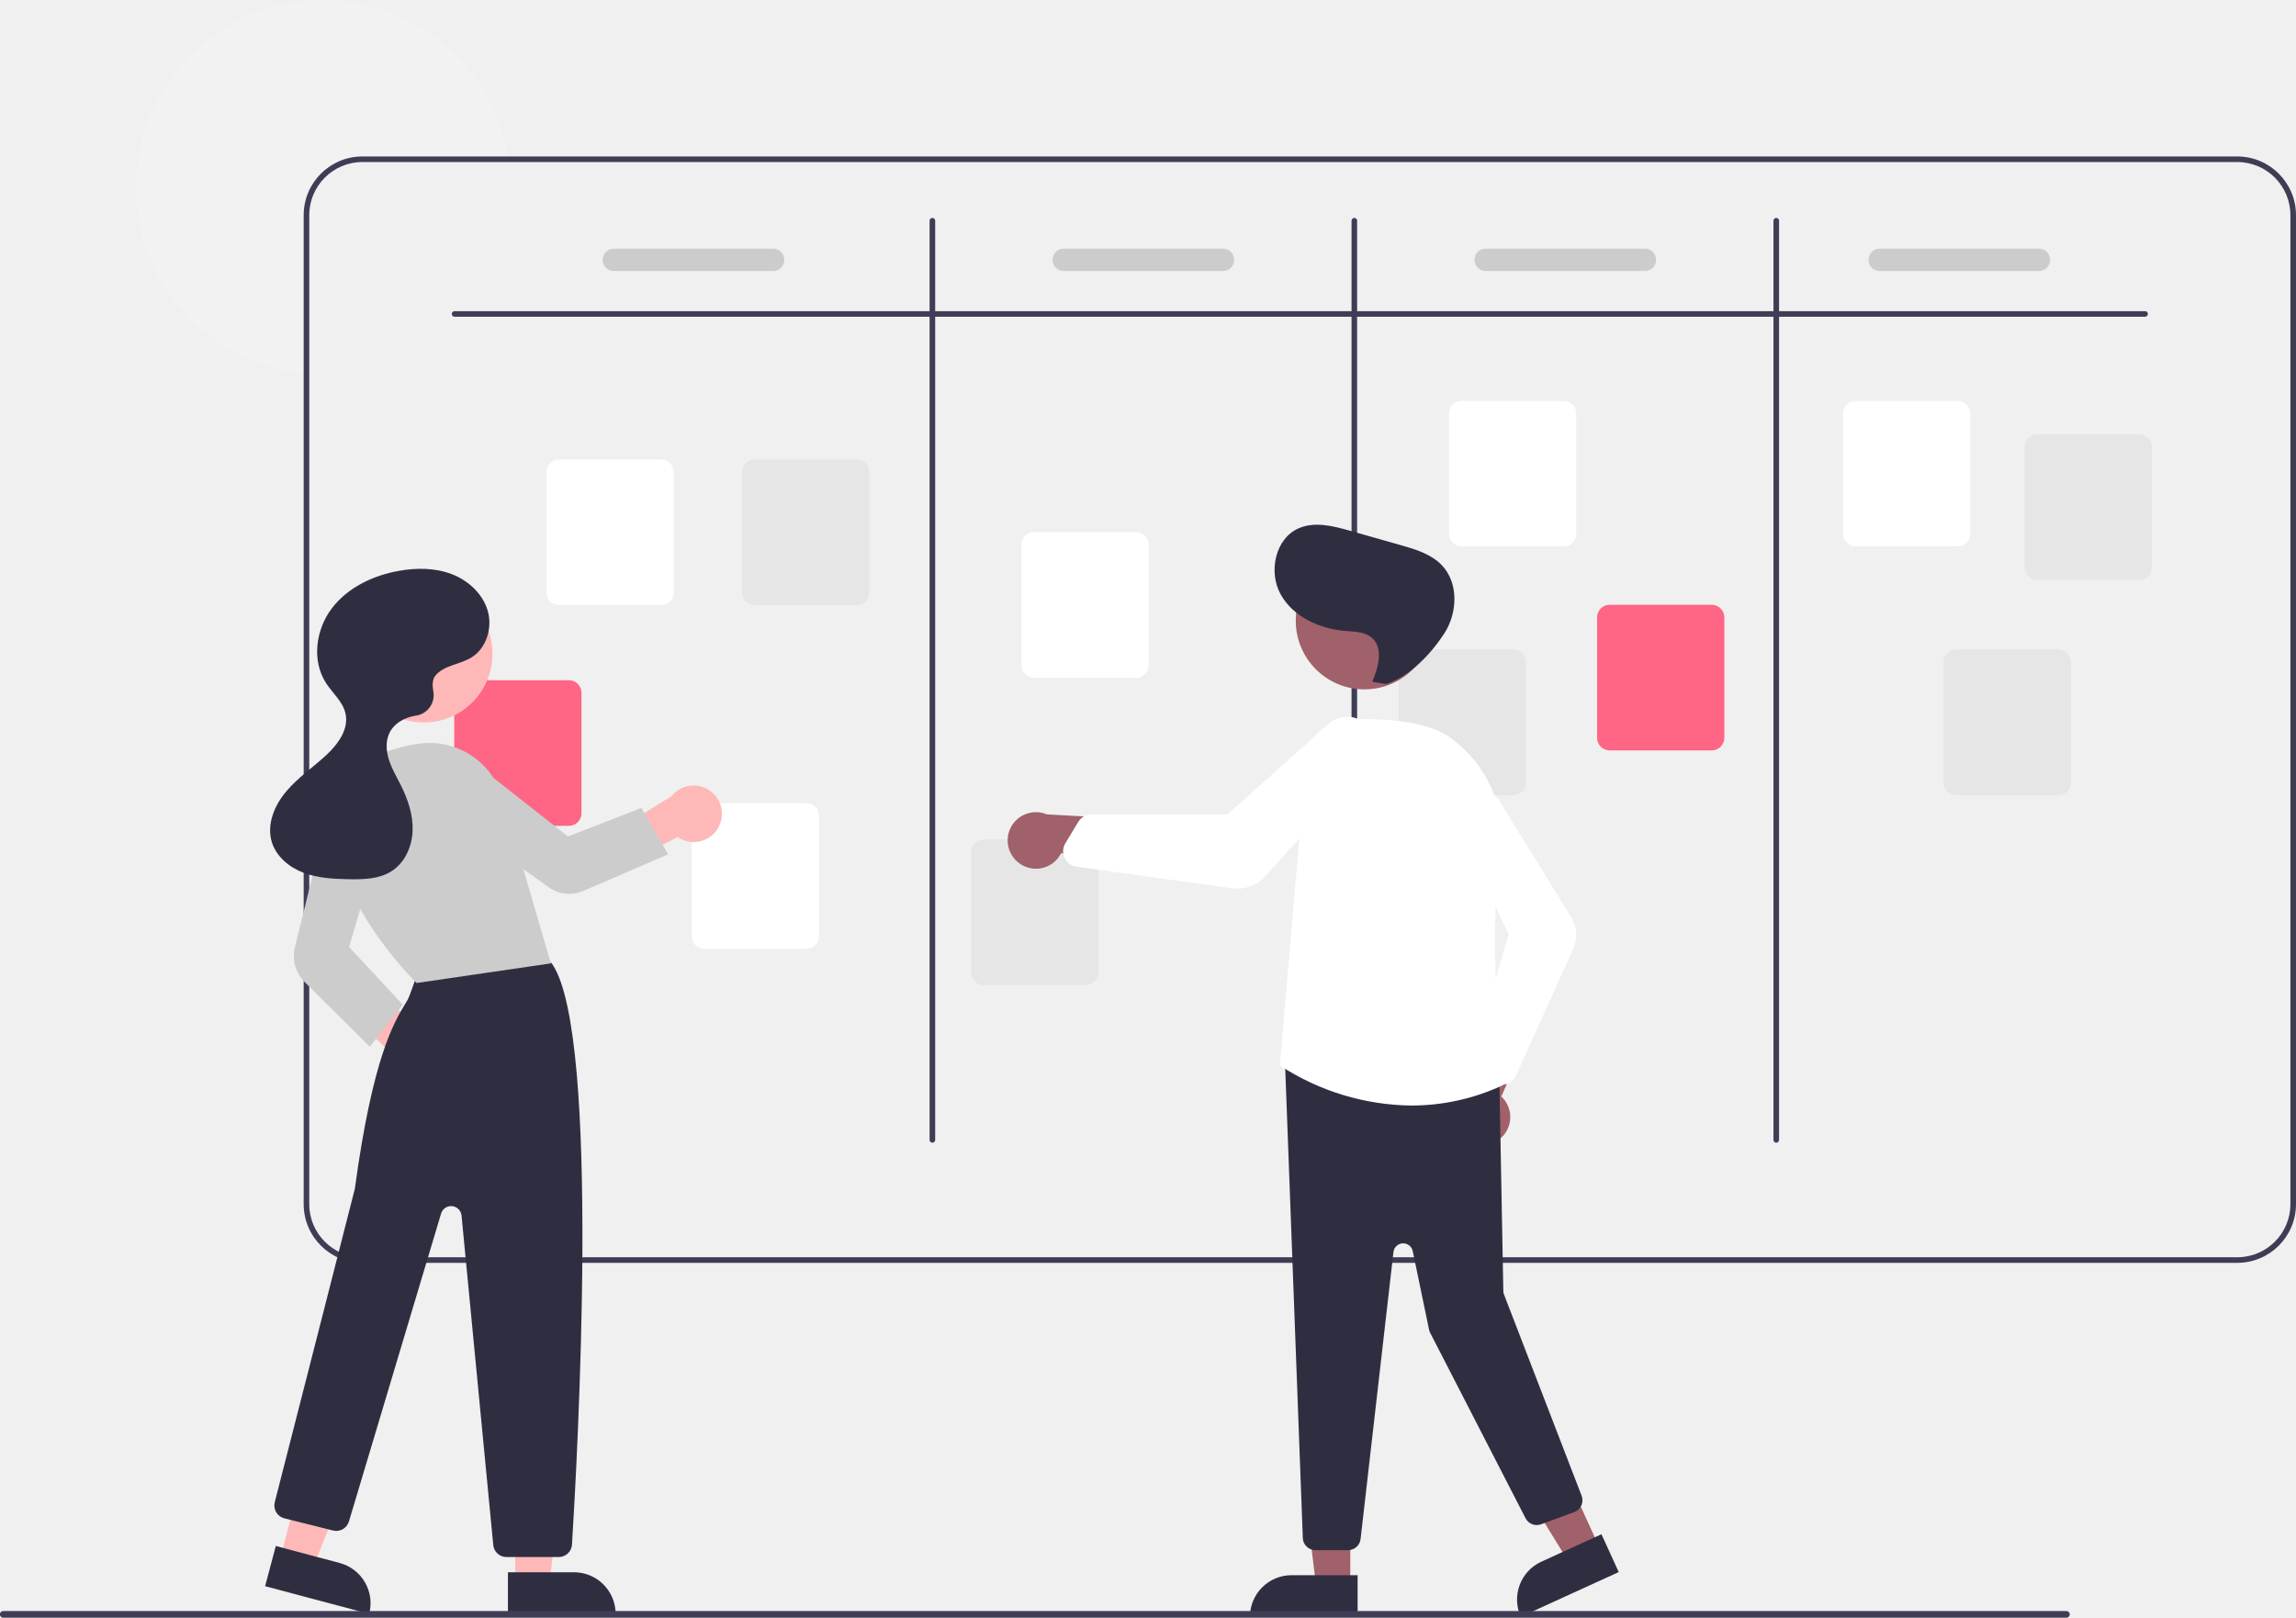
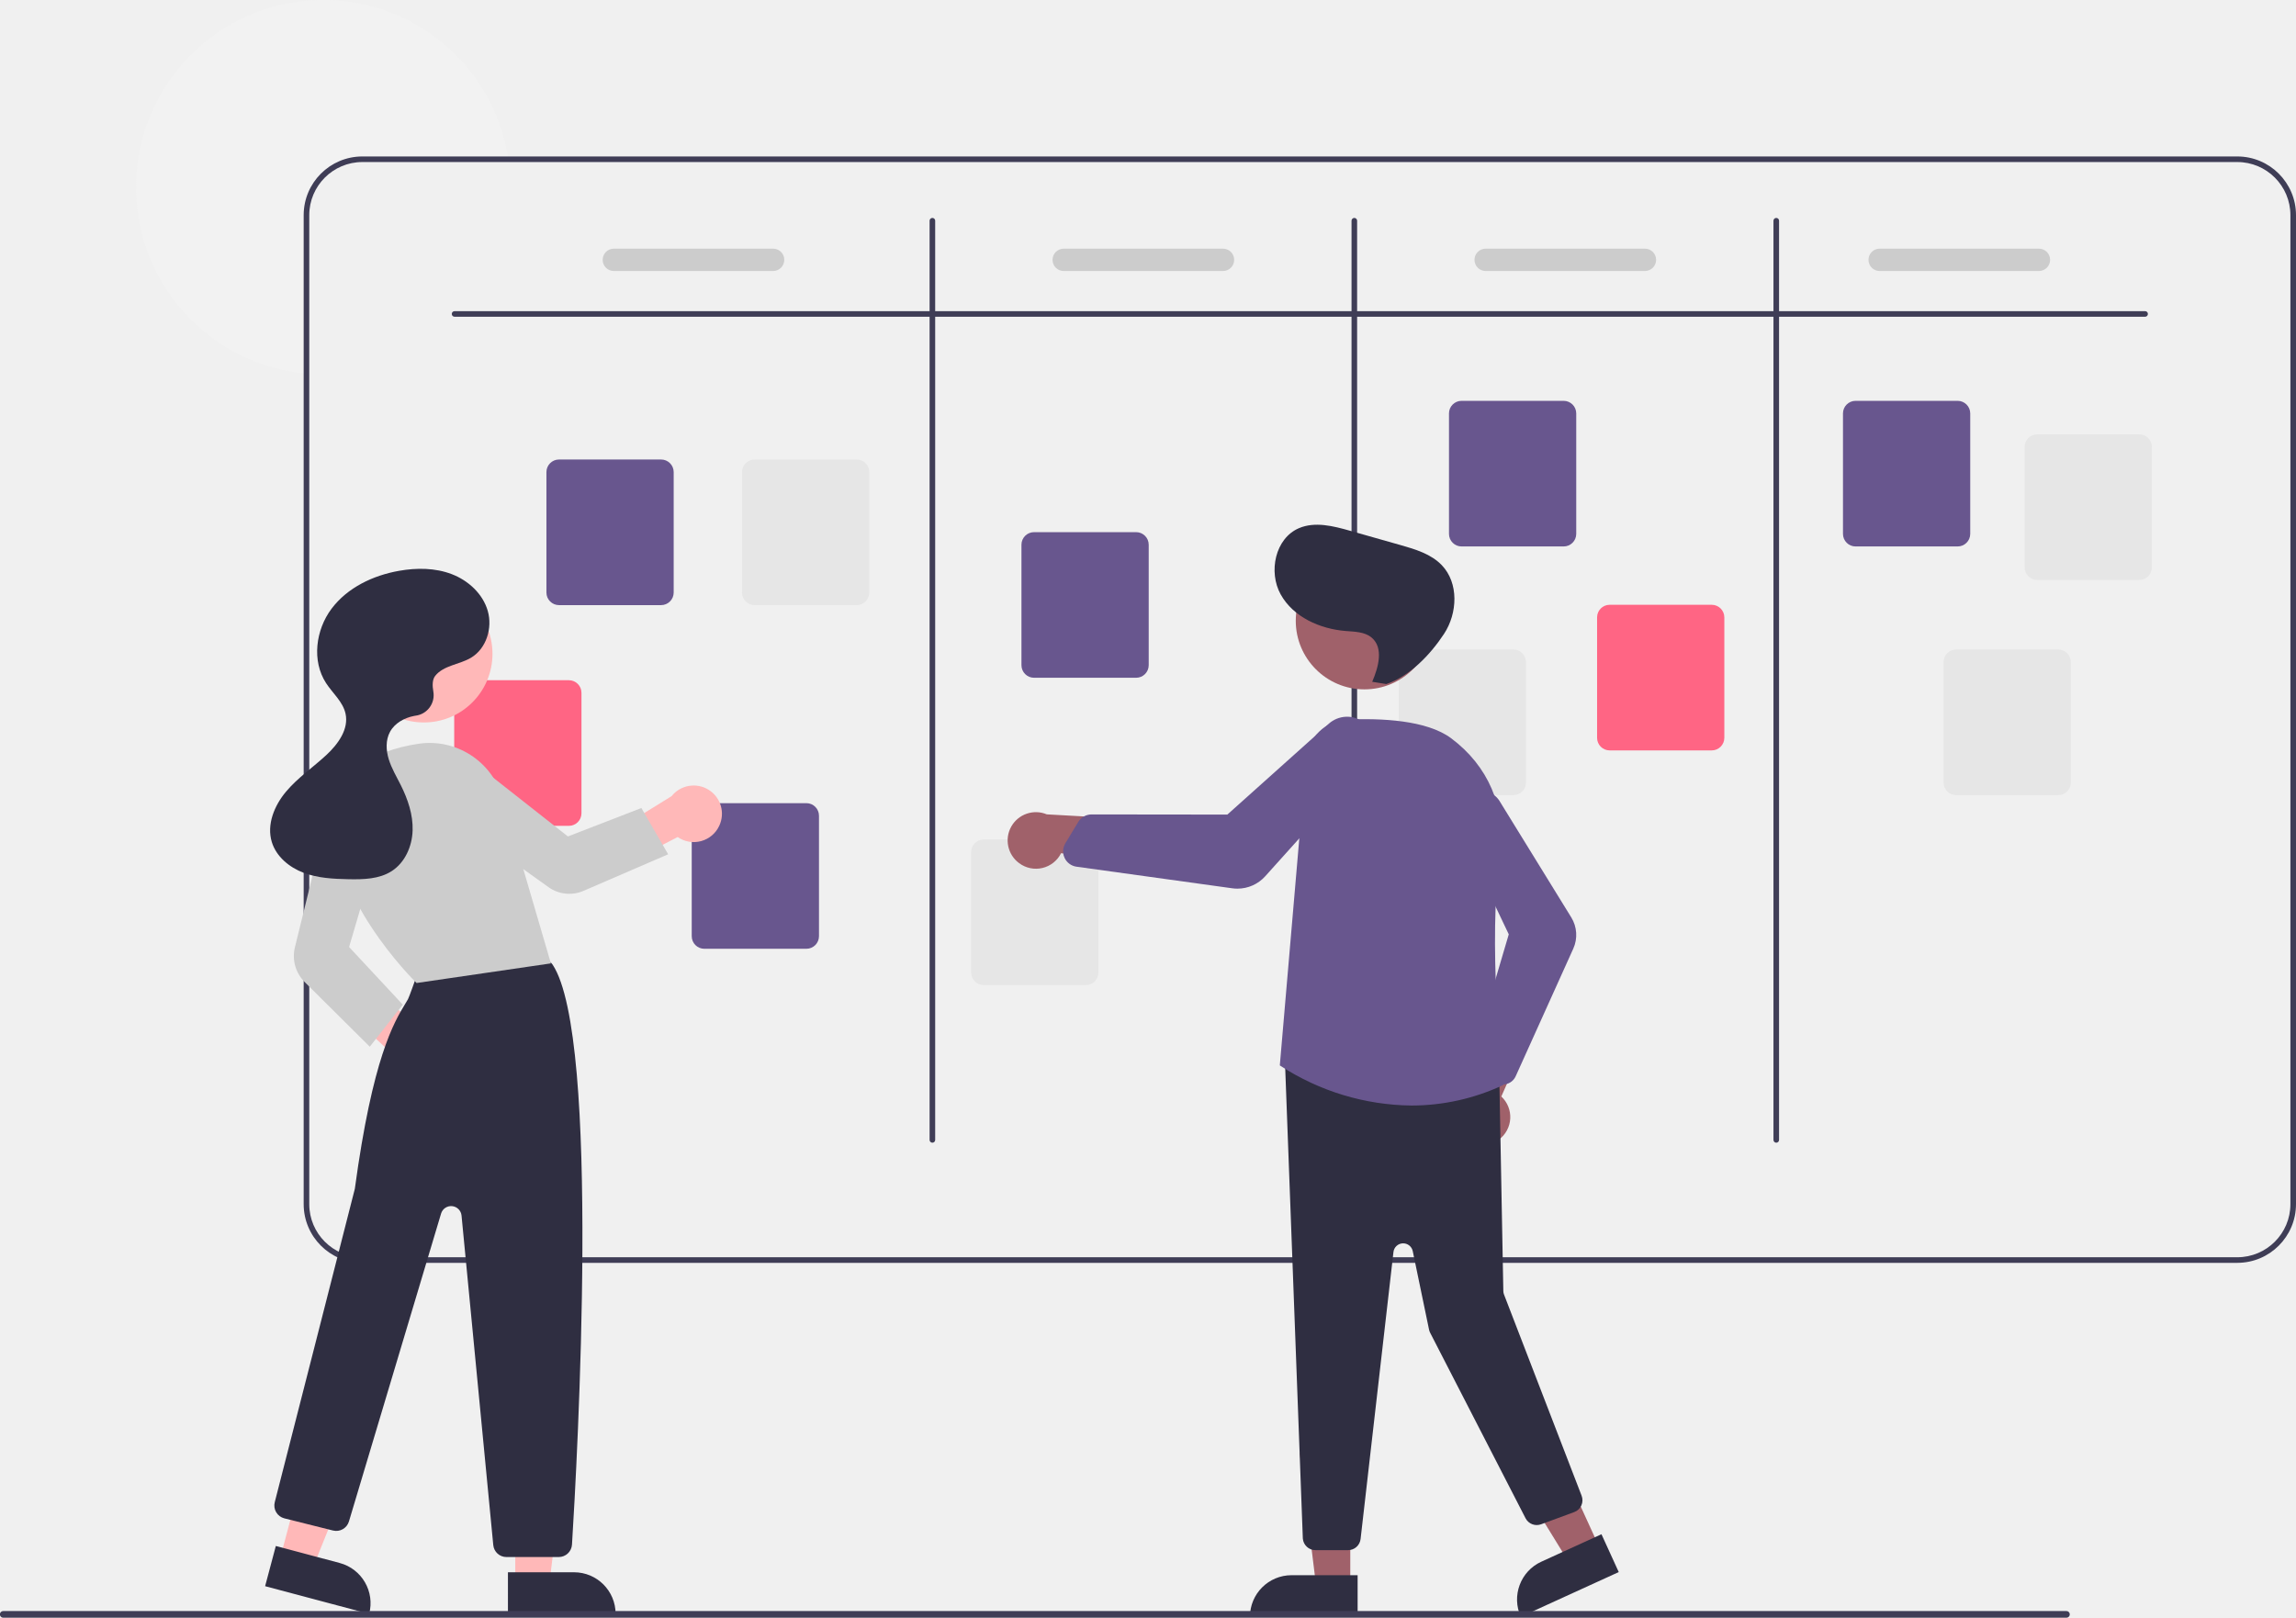
<svg xmlns="http://www.w3.org/2000/svg" data-name="Layer 1" width="821.676" height="579.01" viewBox="0 0 821.676 579.01">
  <path d="M371.238,218.495h-52.4a19.017,19.017,0,0,0-19,19v56.81c-.67-.04-1.34-.1-2-.18a66.999,66.999,0,1,1,73.1-77.63C371.048,217.155,371.148,217.825,371.238,218.495Z" transform="translate(-189.1619 -160.4952)" fill="#f2f2f2" />
  <path d="M989.838,216.495h-671a21.023,21.023,0,0,0-21,21v354a21.023,21.023,0,0,0,21,21h671a21.023,21.023,0,0,0,21-21v-354A21.023,21.023,0,0,0,989.838,216.495Zm19,375a19.017,19.017,0,0,1-19,19h-671a19.017,19.017,0,0,1-19-19v-354a19.017,19.017,0,0,1,19-19h671a19.017,19.017,0,0,1,19,19Z" transform="translate(-189.1619 -160.4952)" fill="#3f3d56" />
  <path d="M956.838,273.865h-605a1,1,0,0,1,0-2h605a1,1,0,0,1,0,2Z" transform="translate(-189.1619 -160.4952)" fill="#3f3d56" />
  <path d="M522.838,569.495a1,1,0,0,1-1-1v-329a1,1,0,1,1,2,0v329A1,1,0,0,1,522.838,569.495Z" transform="translate(-189.1619 -160.4952)" fill="#3f3d56" />
  <path d="M673.838,569.495a1,1,0,0,1-1-1v-329a1,1,0,1,1,2,0v329A1,1,0,0,1,673.838,569.495Z" transform="translate(-189.1619 -160.4952)" fill="#3f3d56" />
  <path d="M824.838,569.495a1,1,0,0,1-1-1v-329a1,1,0,1,1,2,0v329A1,1,0,0,1,824.838,569.495Z" transform="translate(-189.1619 -160.4952)" fill="#3f3d56" />
-   <path d="M425.754,377.083h-36.54a4.505,4.505,0,0,1-4.5-4.5V329.463a4.505,4.505,0,0,1,4.5-4.5h36.54a4.505,4.505,0,0,1,4.5,4.5v43.12A4.505,4.505,0,0,1,425.754,377.083Z" transform="translate(-189.1619 -160.4952)" fill="#ffffff" />
-   <path d="M477.754,500.083h-36.54a4.505,4.505,0,0,1-4.5-4.5V452.463a4.505,4.505,0,0,1,4.5-4.5h36.54a4.505,4.505,0,0,1,4.5,4.5v43.12A4.505,4.505,0,0,1,477.754,500.083Z" transform="translate(-189.1619 -160.4952)" fill="#ffffff" />
-   <path d="M595.754,403.083h-36.54a4.505,4.505,0,0,1-4.5-4.5V355.463a4.505,4.505,0,0,1,4.5-4.5h36.54a4.505,4.505,0,0,1,4.5,4.5v43.12A4.505,4.505,0,0,1,595.754,403.083Z" transform="translate(-189.1619 -160.4952)" fill="#ffffff" />
-   <path d="M748.754,356.083h-36.54a4.505,4.505,0,0,1-4.5-4.5V308.463a4.505,4.505,0,0,1,4.5-4.5h36.54a4.505,4.505,0,0,1,4.5,4.5v43.12A4.505,4.505,0,0,1,748.754,356.083Z" transform="translate(-189.1619 -160.4952)" fill="#ffffff" />
-   <path d="M889.754,356.083h-36.54a4.505,4.505,0,0,1-4.5-4.5V308.463a4.505,4.505,0,0,1,4.5-4.5h36.54a4.505,4.505,0,0,1,4.5,4.5v43.12A4.505,4.505,0,0,1,889.754,356.083Z" transform="translate(-189.1619 -160.4952)" fill="#ffffff" />
+   <path d="M425.754,377.083h-36.54a4.505,4.505,0,0,1-4.5-4.5V329.463a4.505,4.505,0,0,1,4.5-4.5h36.54a4.505,4.505,0,0,1,4.5,4.5v43.12A4.505,4.505,0,0,1,425.754,377.083Z" transform="translate(-189.1619 -160.4952)" fill="#68568e" />
+   <path d="M477.754,500.083h-36.54a4.505,4.505,0,0,1-4.5-4.5V452.463a4.505,4.505,0,0,1,4.5-4.5h36.54a4.505,4.505,0,0,1,4.5,4.5v43.12A4.505,4.505,0,0,1,477.754,500.083Z" transform="translate(-189.1619 -160.4952)" fill="#68568e" />
+   <path d="M595.754,403.083h-36.54a4.505,4.505,0,0,1-4.5-4.5V355.463a4.505,4.505,0,0,1,4.5-4.5h36.54a4.505,4.505,0,0,1,4.5,4.5v43.12A4.505,4.505,0,0,1,595.754,403.083Z" transform="translate(-189.1619 -160.4952)" fill="#68568e" />
+   <path d="M748.754,356.083h-36.54a4.505,4.505,0,0,1-4.5-4.5V308.463a4.505,4.505,0,0,1,4.5-4.5h36.54a4.505,4.505,0,0,1,4.5,4.5v43.12A4.505,4.505,0,0,1,748.754,356.083Z" transform="translate(-189.1619 -160.4952)" fill="#68568e" />
+   <path d="M889.754,356.083h-36.54a4.505,4.505,0,0,1-4.5-4.5V308.463a4.505,4.505,0,0,1,4.5-4.5h36.54a4.505,4.505,0,0,1,4.5,4.5v43.12A4.505,4.505,0,0,1,889.754,356.083Z" transform="translate(-189.1619 -160.4952)" fill="#68568e" />
  <path d="M954.754,368.083h-36.54a4.505,4.505,0,0,1-4.5-4.5V320.463a4.505,4.505,0,0,1,4.5-4.5h36.54a4.505,4.505,0,0,1,4.5,4.5v43.12A4.505,4.505,0,0,1,954.754,368.083Z" transform="translate(-189.1619 -160.4952)" fill="#e6e6e6" />
  <path d="M925.754,445.083h-36.54a4.505,4.505,0,0,1-4.5-4.5V397.463a4.505,4.505,0,0,1,4.5-4.5h36.54a4.505,4.505,0,0,1,4.5,4.5v43.12A4.505,4.505,0,0,1,925.754,445.083Z" transform="translate(-189.1619 -160.4952)" fill="#e6e6e6" />
  <path d="M801.754,429.083h-36.54a4.505,4.505,0,0,1-4.5-4.5V381.463a4.505,4.505,0,0,1,4.5-4.5h36.54a4.505,4.505,0,0,1,4.5,4.5v43.12A4.505,4.505,0,0,1,801.754,429.083Z" transform="translate(-189.1619 -160.4952)" fill="#ff6584" />
  <path d="M730.754,445.083h-36.54a4.505,4.505,0,0,1-4.5-4.5V397.463a4.505,4.505,0,0,1,4.5-4.5h36.54a4.505,4.505,0,0,1,4.5,4.5v43.12A4.505,4.505,0,0,1,730.754,445.083Z" transform="translate(-189.1619 -160.4952)" fill="#e6e6e6" />
  <path d="M577.754,513.083h-36.54a4.505,4.505,0,0,1-4.5-4.5V465.463a4.505,4.505,0,0,1,4.5-4.5h36.54a4.505,4.505,0,0,1,4.5,4.5v43.12A4.505,4.505,0,0,1,577.754,513.083Z" transform="translate(-189.1619 -160.4952)" fill="#e6e6e6" />
  <path d="M392.754,456.083h-36.54a4.505,4.505,0,0,1-4.5-4.5V408.463a4.505,4.505,0,0,1,4.5-4.5h36.54a4.505,4.505,0,0,1,4.5,4.5v43.12A4.505,4.505,0,0,1,392.754,456.083Z" transform="translate(-189.1619 -160.4952)" fill="#ff6584" />
  <path d="M495.754,377.083h-36.54a4.505,4.505,0,0,1-4.5-4.5V329.463a4.505,4.505,0,0,1,4.5-4.5h36.54a4.505,4.505,0,0,1,4.5,4.5v43.12A4.505,4.505,0,0,1,495.754,377.083Z" transform="translate(-189.1619 -160.4952)" fill="#e6e6e6" />
  <path d="M465.838,257.495h-57a4,4,0,0,1,0-8h57a4,4,0,0,1,0,8Z" transform="translate(-189.1619 -160.4952)" fill="#ccc" />
  <path d="M626.838,257.495h-57a4,4,0,0,1,0-8h57a4,4,0,0,1,0,8Z" transform="translate(-189.1619 -160.4952)" fill="#ccc" />
  <path d="M777.838,257.495h-57a4,4,0,0,1,0-8h57a4,4,0,0,1,0,8Z" transform="translate(-189.1619 -160.4952)" fill="#ccc" />
  <path d="M918.838,257.495h-57a4,4,0,0,1,0-8h57a4,4,0,0,1,0,8Z" transform="translate(-189.1619 -160.4952)" fill="#ccc" />
  <path d="M338.171,550.387A10.056,10.056,0,0,1,329.471,537.656L303.838,513.795l13.553-3.438,25.206,20.444a10.11,10.11,0,0,1-4.426,19.586Z" transform="translate(-189.1619 -160.4952)" fill="#ffb8b8" />
  <polygon points="184.404 566.253 196.664 566.253 202.496 518.965 184.402 518.965 184.404 566.253" fill="#ffb8b8" />
  <path d="M370.939,723.245h38.531a0,0,0,0,1,0,0v14.887a0,0,0,0,1,0,0H385.826a14.887,14.887,0,0,1-14.887-14.887v0A0,0,0,0,1,370.939,723.245Z" transform="translate(591.28 1300.863) rotate(179.9974)" fill="#2f2e41" />
  <polygon points="100.345 557.401 112.193 560.555 129.994 516.359 112.509 511.705 100.345 557.401" fill="#ffb8b8" />
  <path d="M285.307,718.541h38.531a0,0,0,0,1,0,0v14.887a0,0,0,0,1,0,0H300.194a14.887,14.887,0,0,1-14.887-14.887v0A0,0,0,0,1,285.307,718.541Z" transform="matrix(-0.96635, -0.25722, 0.25722, -0.96635, 222.9961, 1345.388)" fill="#2f2e41" />
  <path d="M389.123,717.795H370.416a4.73,4.73,0,0,1-4.726-4.293L354.333,595.57a3.748,3.748,0,0,0-7.321-.715L314.039,705.055a4.742,4.742,0,0,1-5.7,3.246l-17.403-4.352a4.747,4.747,0,0,1-3.447-5.787c.284-1.11,28.411-111.028,28.656-112.158,6.373-46.968,13.997-59.554,18.093-66.314.339-.56.651-1.074.931-1.561.351-.608,2.512-6.645,3.884-10.564a4.79,4.79,0,0,1,2.435-2.978c17.211-8.802,37.347-2.709,43.109-.632a4.682,4.682,0,0,1,2.338,1.815c17.285,26.071,8.802,177.491,6.926,207.581A4.751,4.751,0,0,1,389.123,717.795Z" transform="translate(-189.1619 -160.4952)" fill="#2f2e41" />
  <circle cx="151.684" cy="234.024" r="24.561" fill="#ffb8b8" />
  <path d="M338.244,512.333l-.177-.171c-.331-.32-33.056-32.38-28.821-62.024,1.811-12.68,12.07-20.781,29.668-23.431a27.135,27.135,0,0,1,30,19.121l17.4,59.484Z" transform="translate(-189.1619 -160.4952)" fill="#ccc" />
  <path d="M321.495,535.136l-23.318-23.171a13.137,13.137,0,0,1-3.48-12.392l11.289-45.919A10.354,10.354,0,0,1,319.165,446.254a10.411,10.411,0,0,1,6.809,12.794L314.09,499.444l19.218,20.637Z" transform="translate(-189.1619 -160.4952)" fill="#ccc" />
  <path d="M446.566,456.058a10.056,10.056,0,0,1-14.884,4.029L400.553,476.221l1.376-13.706,27.597-17.079a10.11,10.11,0,0,1,17.04,10.621Z" transform="translate(-189.1619 -160.4952)" fill="#ffb8b8" />
  <path d="M428.283,466.26l-30.346,13.114a12.809,12.809,0,0,1-12.477-1.338l-38.589-27.649A10.355,10.355,0,0,1,344.897,435.4a10.41,10.41,0,0,1,14.409-1.568l33.088,26.042,26.3-10.175Z" transform="translate(-189.1619 -160.4952)" fill="#ccc" />
  <path d="M344.918,402.39c3.03-3.796,8.691-4.001,12.853-6.505,5.452-3.28,7.706-10.611,5.949-16.726s-6.938-10.881-12.878-13.16-12.549-2.307-18.816-1.206c-9.33,1.64-18.516,5.995-24.207,13.569s-7.139,18.666-1.981,26.612c2.37,3.652,6.029,6.667,6.975,10.917,1.242,5.58-2.671,10.961-6.864,14.846-4.777,4.426-10.257,8.133-14.442,13.123s-6.976,11.806-5.066,18.032c1.6,5.216,6.256,9.059,11.361,10.984s10.666,2.203,16.121,2.309c5.297.104,10.924-.025,15.386-2.881,4.777-3.058,7.328-8.858,7.516-14.527s-1.706-11.223-4.245-16.294c-1.513-3.023-3.273-5.953-4.278-9.18s-1.18-6.89.431-9.863c1.693-3.125,5.117-5.009,8.604-5.694.181-.036.373-.067.573-.096a7.398,7.398,0,0,0,6.333-8.628C343.847,405.808,343.881,403.689,344.918,402.39Z" transform="translate(-189.1619 -160.4952)" fill="#2f2e41" />
  <polygon points="483.229 567.3 470.969 567.3 465.137 520.012 483.231 520.013 483.229 567.3" fill="#a0616a" />
  <path d="M462.212,563.797h23.644a0,0,0,0,1,0,0v14.887a0,0,0,0,1,0,0H447.325a0,0,0,0,1,0,0v0A14.887,14.887,0,0,1,462.212,563.797Z" fill="#2f2e41" />
  <polygon points="572.184 553.413 561.033 558.506 536.079 517.917 552.538 510.399 572.184 553.413" fill="#a0616a" />
  <path d="M743.47,716.962h23.644a0,0,0,0,1,0,0v14.887a0,0,0,0,1,0,0H728.583a0,0,0,0,1,0,0v0A14.887,14.887,0,0,1,743.47,716.962Z" transform="translate(-422.5278 215.6884) rotate(-24.54855)" fill="#2f2e41" />
  <path d="M725.643,568.352a10.056,10.056,0,0,0,.801-15.399l14.412-32.7-18.309,3.103-10.879,30.577a10.11,10.11,0,0,0,13.975,14.419Z" transform="translate(-189.1619 -160.4952)" fill="#a0616a" />
  <path d="M671.609,715.327H659.897a4.517,4.517,0,0,1-4.488-4.174l-6.387-170.559a4.5,4.5,0,0,1,4.925-4.805l67.735,7.193a4.501,4.501,0,0,1,4.062,4.394l1.419,75.235a3.492,3.492,0,0,0,.234,1.193l27.785,72.053a4.499,4.499,0,0,1-2.643,5.841l-11.868,4.373a4.501,4.501,0,0,1-5.557-2.164l-34.133-66.369a4.475,4.475,0,0,1-.404-1.143l-5.831-28.094a3.5,3.5,0,0,0-6.904.312L676.08,711.338A4.499,4.499,0,0,1,671.609,715.327Z" transform="translate(-189.1619 -160.4952)" fill="#2f2e41" />
  <circle cx="488.279" cy="222.178" r="24.561" fill="#a0616a" />
-   <path d="M694.285,556.19a87.664,87.664,0,0,1-46.873-14.198l-.239-.165.025-.29,9.395-109.416a15.421,15.421,0,0,1,14.599-14.062c12.176-.56,28.531.146,37.286,6.667,13.231,9.854,19.608,24.694,17.496,40.712-4.38,33.219.582,78.029,1.162,83.029l.042.36-.33.151A77.266,77.266,0,0,1,694.285,556.19Z" transform="translate(-189.1619 -160.4952)" fill="#ffffff" />
-   <path d="M727.022,548.653a5.007,5.007,0,0,1-3.681-1.622l-5.373-5.861a5.026,5.026,0,0,1-1.109-4.795l12.251-41.464-18.64-39.144a8.832,8.832,0,0,1-.604-5.879,8.809,8.809,0,0,1,16.313-2.084l25.295,41.042a11.951,11.951,0,0,1,.72,11.198l-20.61,45.665a4.988,4.988,0,0,1-3.766,2.88A5.054,5.054,0,0,1,727.022,548.653Z" transform="translate(-189.1619 -160.4952)" fill="#ffffff" />
+   <path d="M694.285,556.19a87.664,87.664,0,0,1-46.873-14.198l-.239-.165.025-.29,9.395-109.416a15.421,15.421,0,0,1,14.599-14.062c12.176-.56,28.531.146,37.286,6.667,13.231,9.854,19.608,24.694,17.496,40.712-4.38,33.219.582,78.029,1.162,83.029l.042.36-.33.151A77.266,77.266,0,0,1,694.285,556.19Z" transform="translate(-189.1619 -160.4952)" fill="#68568e" />
+   <path d="M727.022,548.653a5.007,5.007,0,0,1-3.681-1.622l-5.373-5.861a5.026,5.026,0,0,1-1.109-4.795l12.251-41.464-18.64-39.144a8.832,8.832,0,0,1-.604-5.879,8.809,8.809,0,0,1,16.313-2.084l25.295,41.042a11.951,11.951,0,0,1,.72,11.198l-20.61,45.665a4.988,4.988,0,0,1-3.766,2.88A5.054,5.054,0,0,1,727.022,548.653Z" transform="translate(-189.1619 -160.4952)" fill="#68568e" />
  <path d="M553.9,469.448a10.056,10.056,0,0,0,14.999-3.578l35.438,4.596L596.192,453.778l-32.404-1.806a10.11,10.11,0,0,0-9.888,17.476Z" transform="translate(-189.1619 -160.4952)" fill="#a0616a" />
-   <path d="M632.011,478.562a13.425,13.425,0,0,1-1.845-.127l-55.751-7.732a5.541,5.541,0,0,1-4.251-3.111,5.657,5.657,0,0,1-.318-.829h-0a5.564,5.564,0,0,1,.575-4.432l4.614-7.649a5.584,5.584,0,0,1,4.756-2.686h.008l48.596.056,36.294-32.517a9.868,9.868,0,0,1,6.107-2.5,9.835,9.835,0,0,1,7.373,16.815L641.953,474.128A13.364,13.364,0,0,1,632.011,478.562Z" transform="translate(-189.1619 -160.4952)" fill="#ffffff" />
+   <path d="M632.011,478.562a13.425,13.425,0,0,1-1.845-.127l-55.751-7.732a5.541,5.541,0,0,1-4.251-3.111,5.657,5.657,0,0,1-.318-.829h-0a5.564,5.564,0,0,1,.575-4.432l4.614-7.649a5.584,5.584,0,0,1,4.756-2.686h.008l48.596.056,36.294-32.517a9.868,9.868,0,0,1,6.107-2.5,9.835,9.835,0,0,1,7.373,16.815L641.953,474.128A13.364,13.364,0,0,1,632.011,478.562Z" transform="translate(-189.1619 -160.4952)" fill="#68568e" />
  <path d="M680.234,404.523c2.244-5.195,4.144-12.113-.161-15.785-2.497-2.13-6.094-2.135-9.365-2.4-9.217-.747-18.706-4.988-23.211-13.064s-1.989-20.084,6.51-23.728c5.729-2.456,12.297-.783,18.294.918l18.006,5.106c5.35,1.517,10.967,3.19,14.819,7.201,6.143,6.397,5.684,17.212.805,24.618s-12.226,15.131-20.638,17.943Z" transform="translate(-189.1619 -160.4952)" fill="#2f2e41" />
  <path d="M928.647,739.505h-738.294a1.191,1.191,0,1,1,0-2.381h738.294a1.191,1.191,0,1,1,0,2.381Z" transform="translate(-189.1619 -160.4952)" fill="#3f3d56" />
</svg>
